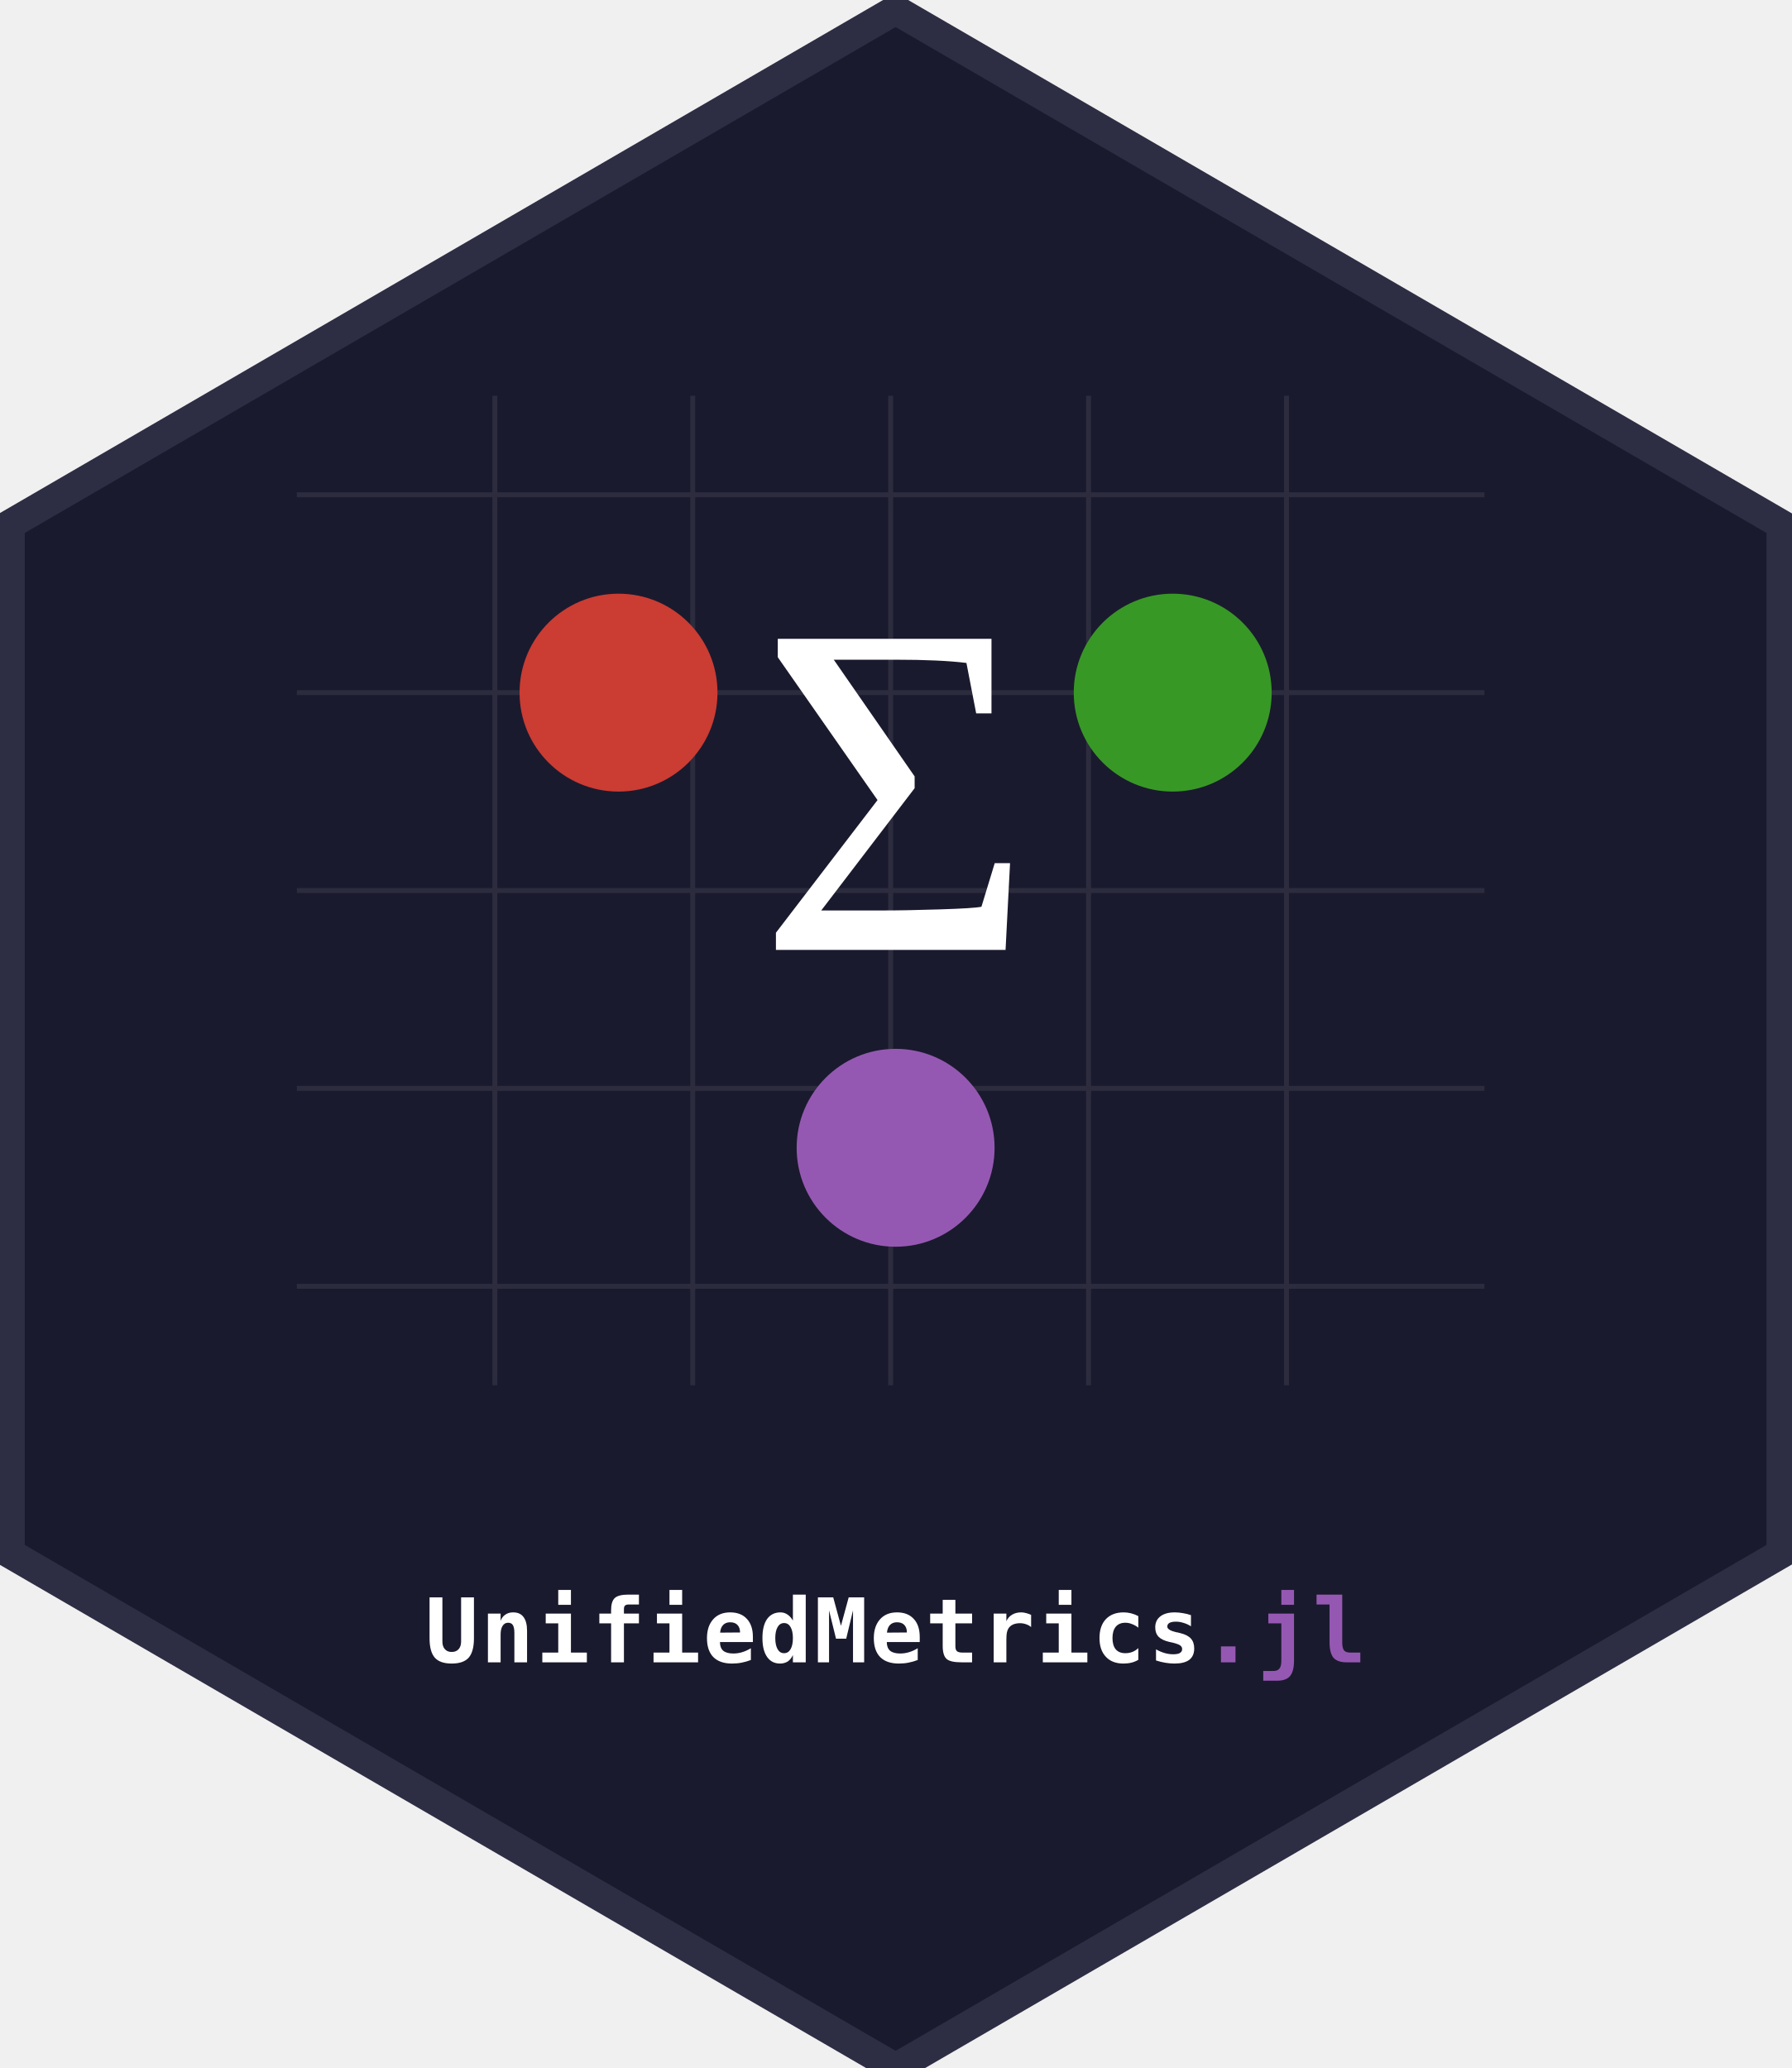
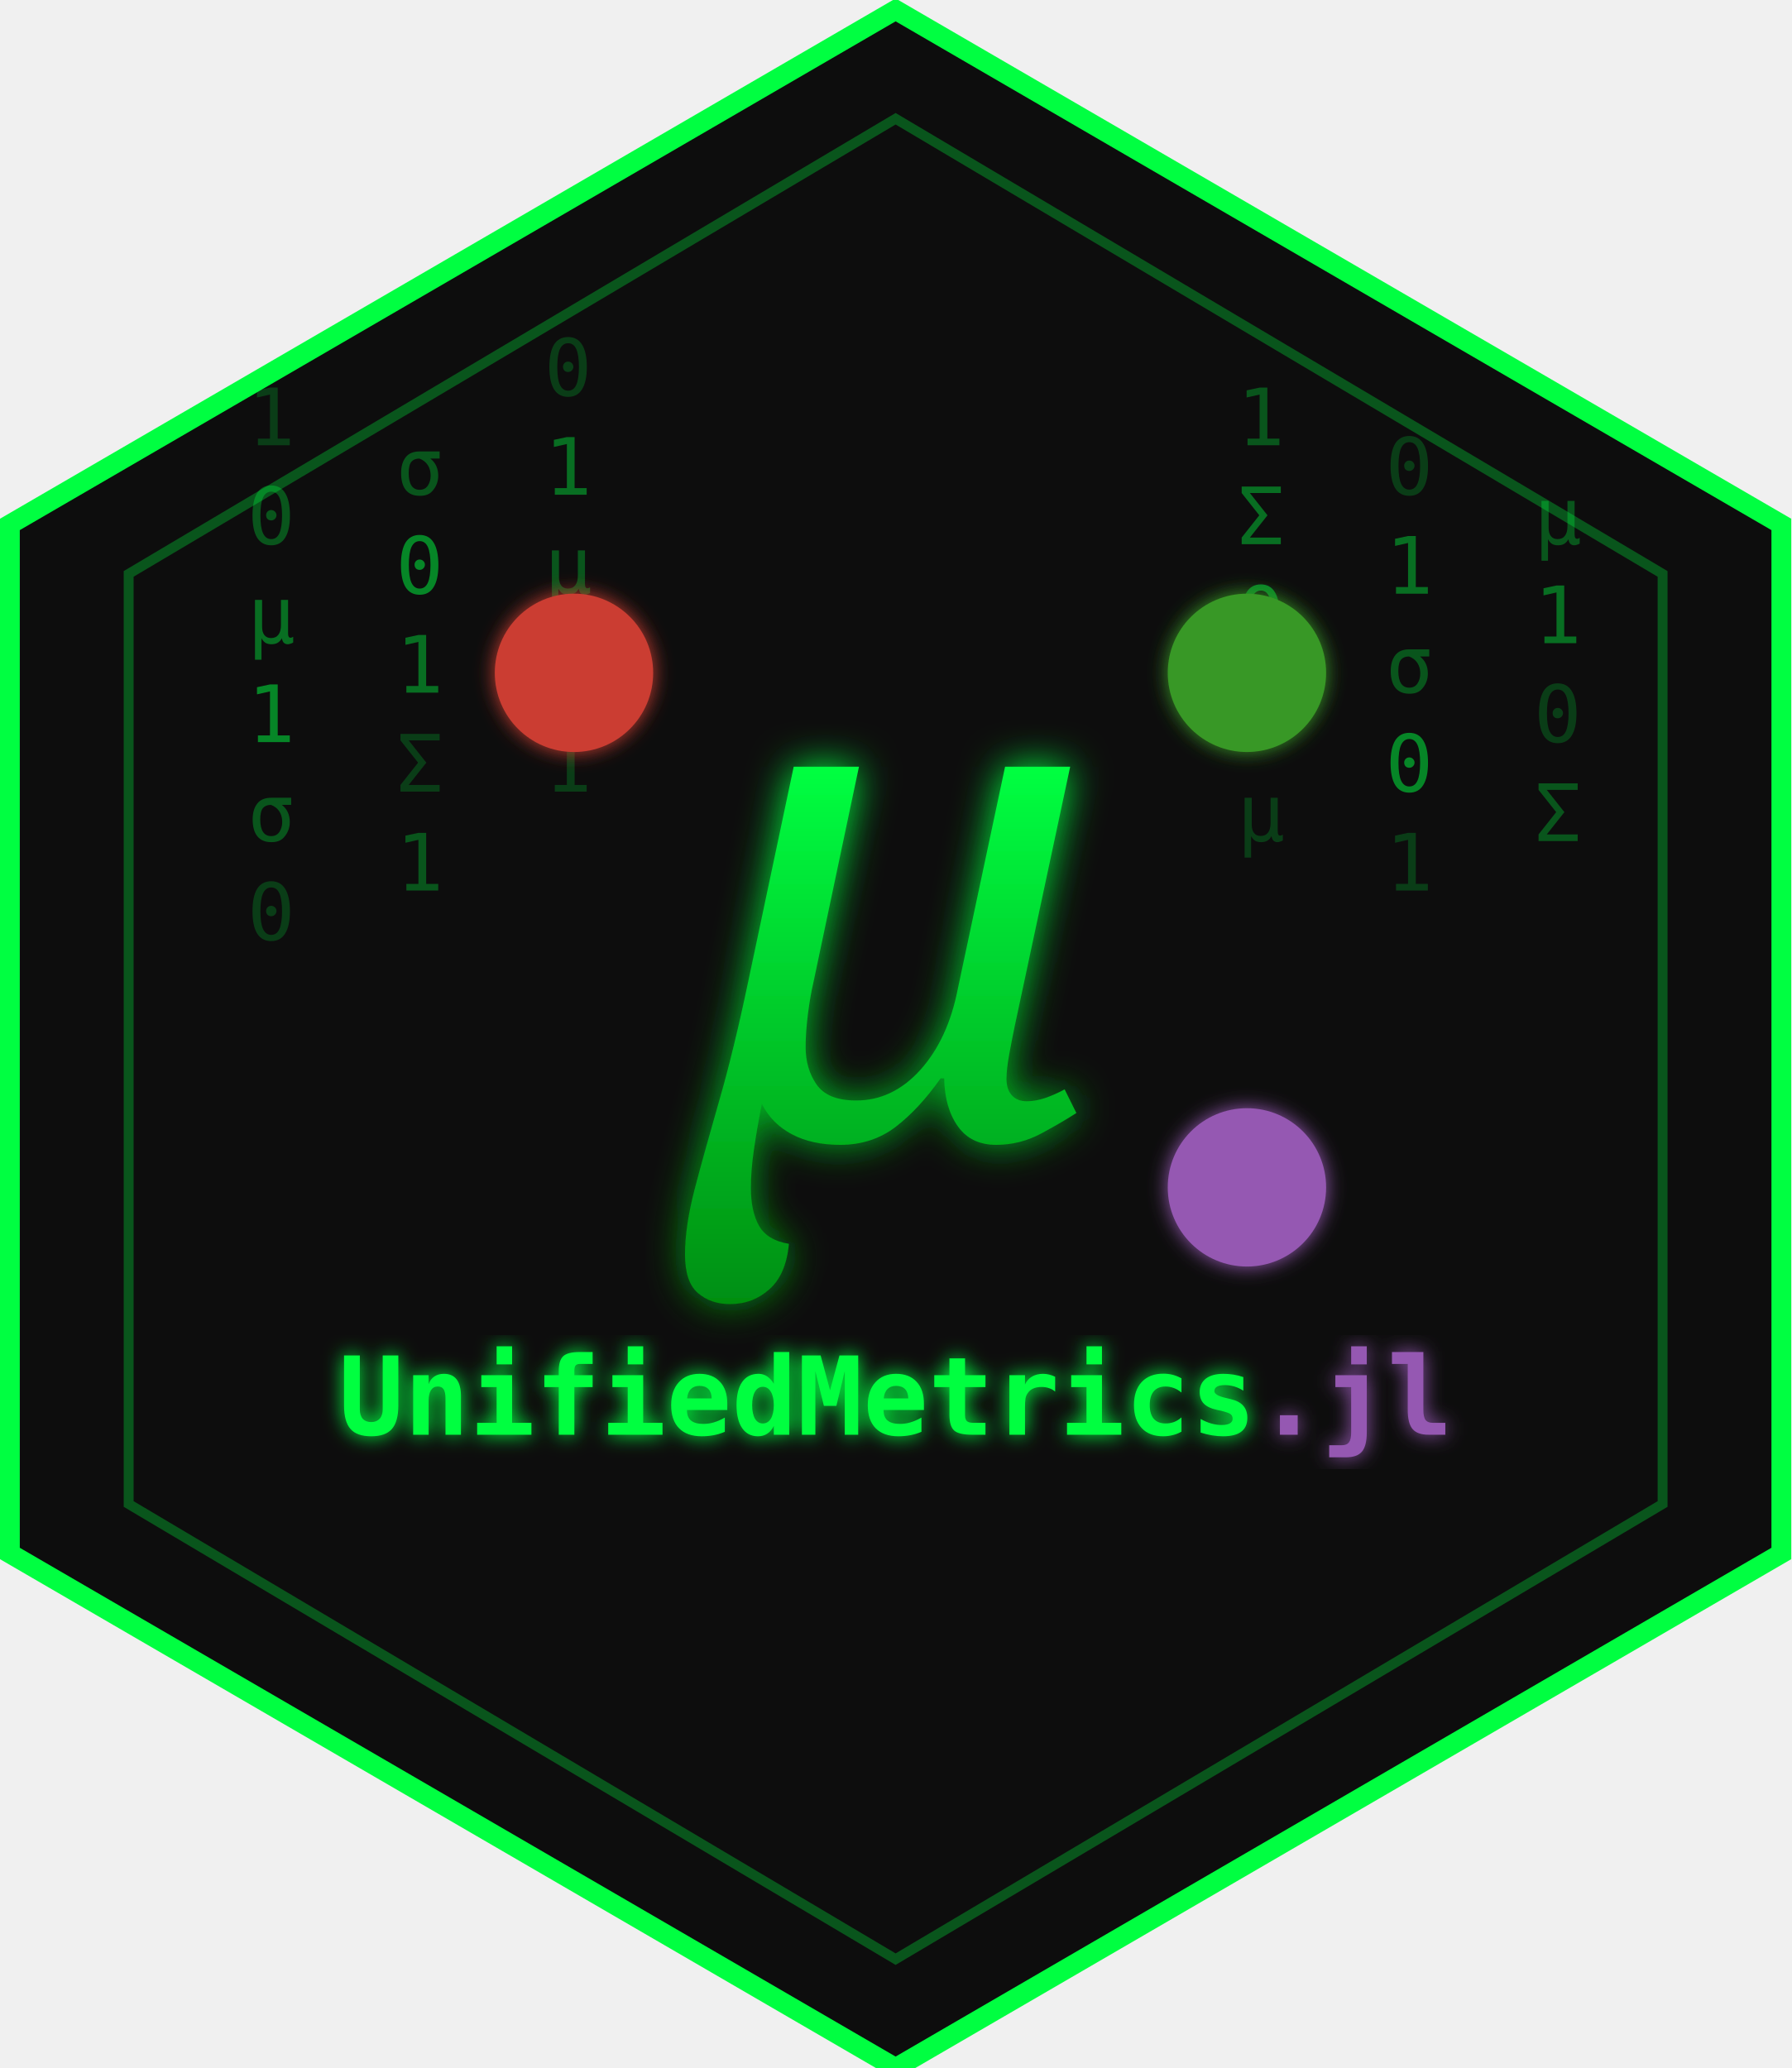
<svg xmlns="http://www.w3.org/2000/svg" viewBox="0 0 181 209">
-   <polygon points="90.5,1 180,53 180,157 90.5,209 1,157 1,53" fill="#1A1A2E" stroke="#2D2D44" stroke-width="3" />
-   <g opacity="0.08" stroke="#FFFFFF">
-     <line x1="30" y1="50" x2="150" y2="50" stroke-width="0.5" />
-     <line x1="30" y1="70" x2="150" y2="70" stroke-width="0.5" />
-     <line x1="30" y1="90" x2="150" y2="90" stroke-width="0.5" />
-     <line x1="30" y1="110" x2="150" y2="110" stroke-width="0.5" />
-     <line x1="30" y1="130" x2="150" y2="130" stroke-width="0.5" />
-     <line x1="50" y1="40" x2="50" y2="140" stroke-width="0.5" />
-     <line x1="70" y1="40" x2="70" y2="140" stroke-width="0.5" />
-     <line x1="90" y1="40" x2="90" y2="140" stroke-width="0.5" />
-     <line x1="110" y1="40" x2="110" y2="140" stroke-width="0.5" />
-     <line x1="130" y1="40" x2="130" y2="140" stroke-width="0.5" />
+   <defs>
+     <linearGradient id="matrixGlow" x1="0%" y1="0%" x2="0%" y2="100%">
+       <stop offset="0%" style="stop-color:#00FF41" />
+       <stop offset="100%" style="stop-color:#008F11" />
+     </linearGradient>
+     <filter id="glow">
+       <feGaussianBlur stdDeviation="2" result="coloredBlur" />
+       <feMerge>
+         <feMergeNode in="coloredBlur" />
+         <feMergeNode in="SourceGraphic" />
+       </feMerge>
+     </filter>
+     <filter id="softGlow">
+       <feGaussianBlur stdDeviation="1" result="coloredBlur" />
+       <feMerge>
+         <feMergeNode in="coloredBlur" />
+         <feMergeNode in="SourceGraphic" />
+       </feMerge>
+     </filter>
+   </defs>
+   <polygon points="90.5,1 180,53 180,157 90.5,209 1,157 1,53" fill="#0D0D0D" stroke="#00FF41" stroke-width="2" />
+   <polygon points="90.5,12 168,58 168,152 90.5,198 13,152 13,58" fill="none" stroke="#00FF41" stroke-width="1" opacity="0.3" />
+   <g font-family="monospace" font-size="8" fill="#00FF41">
+     <text x="25" y="45" opacity="0.2">1</text>
+     <text x="25" y="55" opacity="0.3">0</text>
+     <text x="25" y="65" opacity="0.4">μ</text>
+     <text x="25" y="75" opacity="0.5">1</text>
+     <text x="25" y="85" opacity="0.3">σ</text>
+     <text x="25" y="95" opacity="0.2">0</text>
+     <text x="40" y="50" opacity="0.3">σ</text>
+     <text x="40" y="60" opacity="0.5">0</text>
+     <text x="40" y="70" opacity="0.4">1</text>
+     <text x="40" y="80" opacity="0.2">Σ</text>
+     <text x="40" y="90" opacity="0.3">1</text>
+     <text x="55" y="40" opacity="0.2">0</text>
+     <text x="55" y="50" opacity="0.4">1</text>
+     <text x="55" y="60" opacity="0.3">μ</text>
+     <text x="55" y="70" opacity="0.5">0</text>
+     <text x="55" y="80" opacity="0.2">1</text>
+     <text x="125" y="45" opacity="0.3">1</text>
+     <text x="125" y="55" opacity="0.4">Σ</text>
+     <text x="125" y="65" opacity="0.5">0</text>
+     <text x="125" y="75" opacity="0.3">1</text>
+     <text x="125" y="85" opacity="0.2">μ</text>
+     <text x="140" y="50" opacity="0.2">0</text>
+     <text x="140" y="60" opacity="0.4">1</text>
+     <text x="140" y="70" opacity="0.3">σ</text>
+     <text x="140" y="80" opacity="0.5">0</text>
+     <text x="140" y="90" opacity="0.2">1</text>
+     <text x="155" y="55" opacity="0.3">μ</text>
+     <text x="155" y="65" opacity="0.4">1</text>
+     <text x="155" y="75" opacity="0.2">0</text>
+     <text x="155" y="85" opacity="0.3">Σ</text>
  </g>
-   <g transform="translate(90.5, 88)">
-     <circle cx="-28" cy="-18" r="10" fill="#CB3C33" />
-     <circle cx="28" cy="-18" r="10" fill="#389826" />
-     <circle cx="0" cy="28" r="10" fill="#9558B2" />
-     <text x="0" y="8" text-anchor="middle" font-family="Times New Roman, Georgia, serif" font-size="48" font-weight="normal" fill="#FFFFFF">
-       Σ
+   <g filter="url(#glow)">
+     <text x="90.5" y="115" text-anchor="middle" font-family="Georgia, serif" font-size="70" font-style="italic" fill="url(#matrixGlow)">
+       μ
    </text>
  </g>
-   <text x="90.5" y="168" text-anchor="middle" font-family="SF Mono, Menlo, Consolas, monospace" font-size="9" font-weight="700" letter-spacing="0.2" fill="#FFFFFF">
-     UnifiedMetrics<tspan fill="#9558B2">.jl</tspan>
-   </text>
+   <g filter="url(#softGlow)">
+     <circle cx="58" cy="68" r="8" fill="#CB3C33" />
+     <circle cx="126" cy="68" r="8" fill="#389826" />
+     <circle cx="126" cy="120" r="8" fill="#9558B2" />
+   </g>
+   <g filter="url(#softGlow)">
+     <text x="90.5" y="145" text-anchor="middle" font-family="Consolas, Monaco, monospace" font-size="11" font-weight="bold" fill="#00FF41">
+       UnifiedMetrics<tspan fill="#9558B2">.jl</tspan>
+     </text>
+   </g>
</svg>
